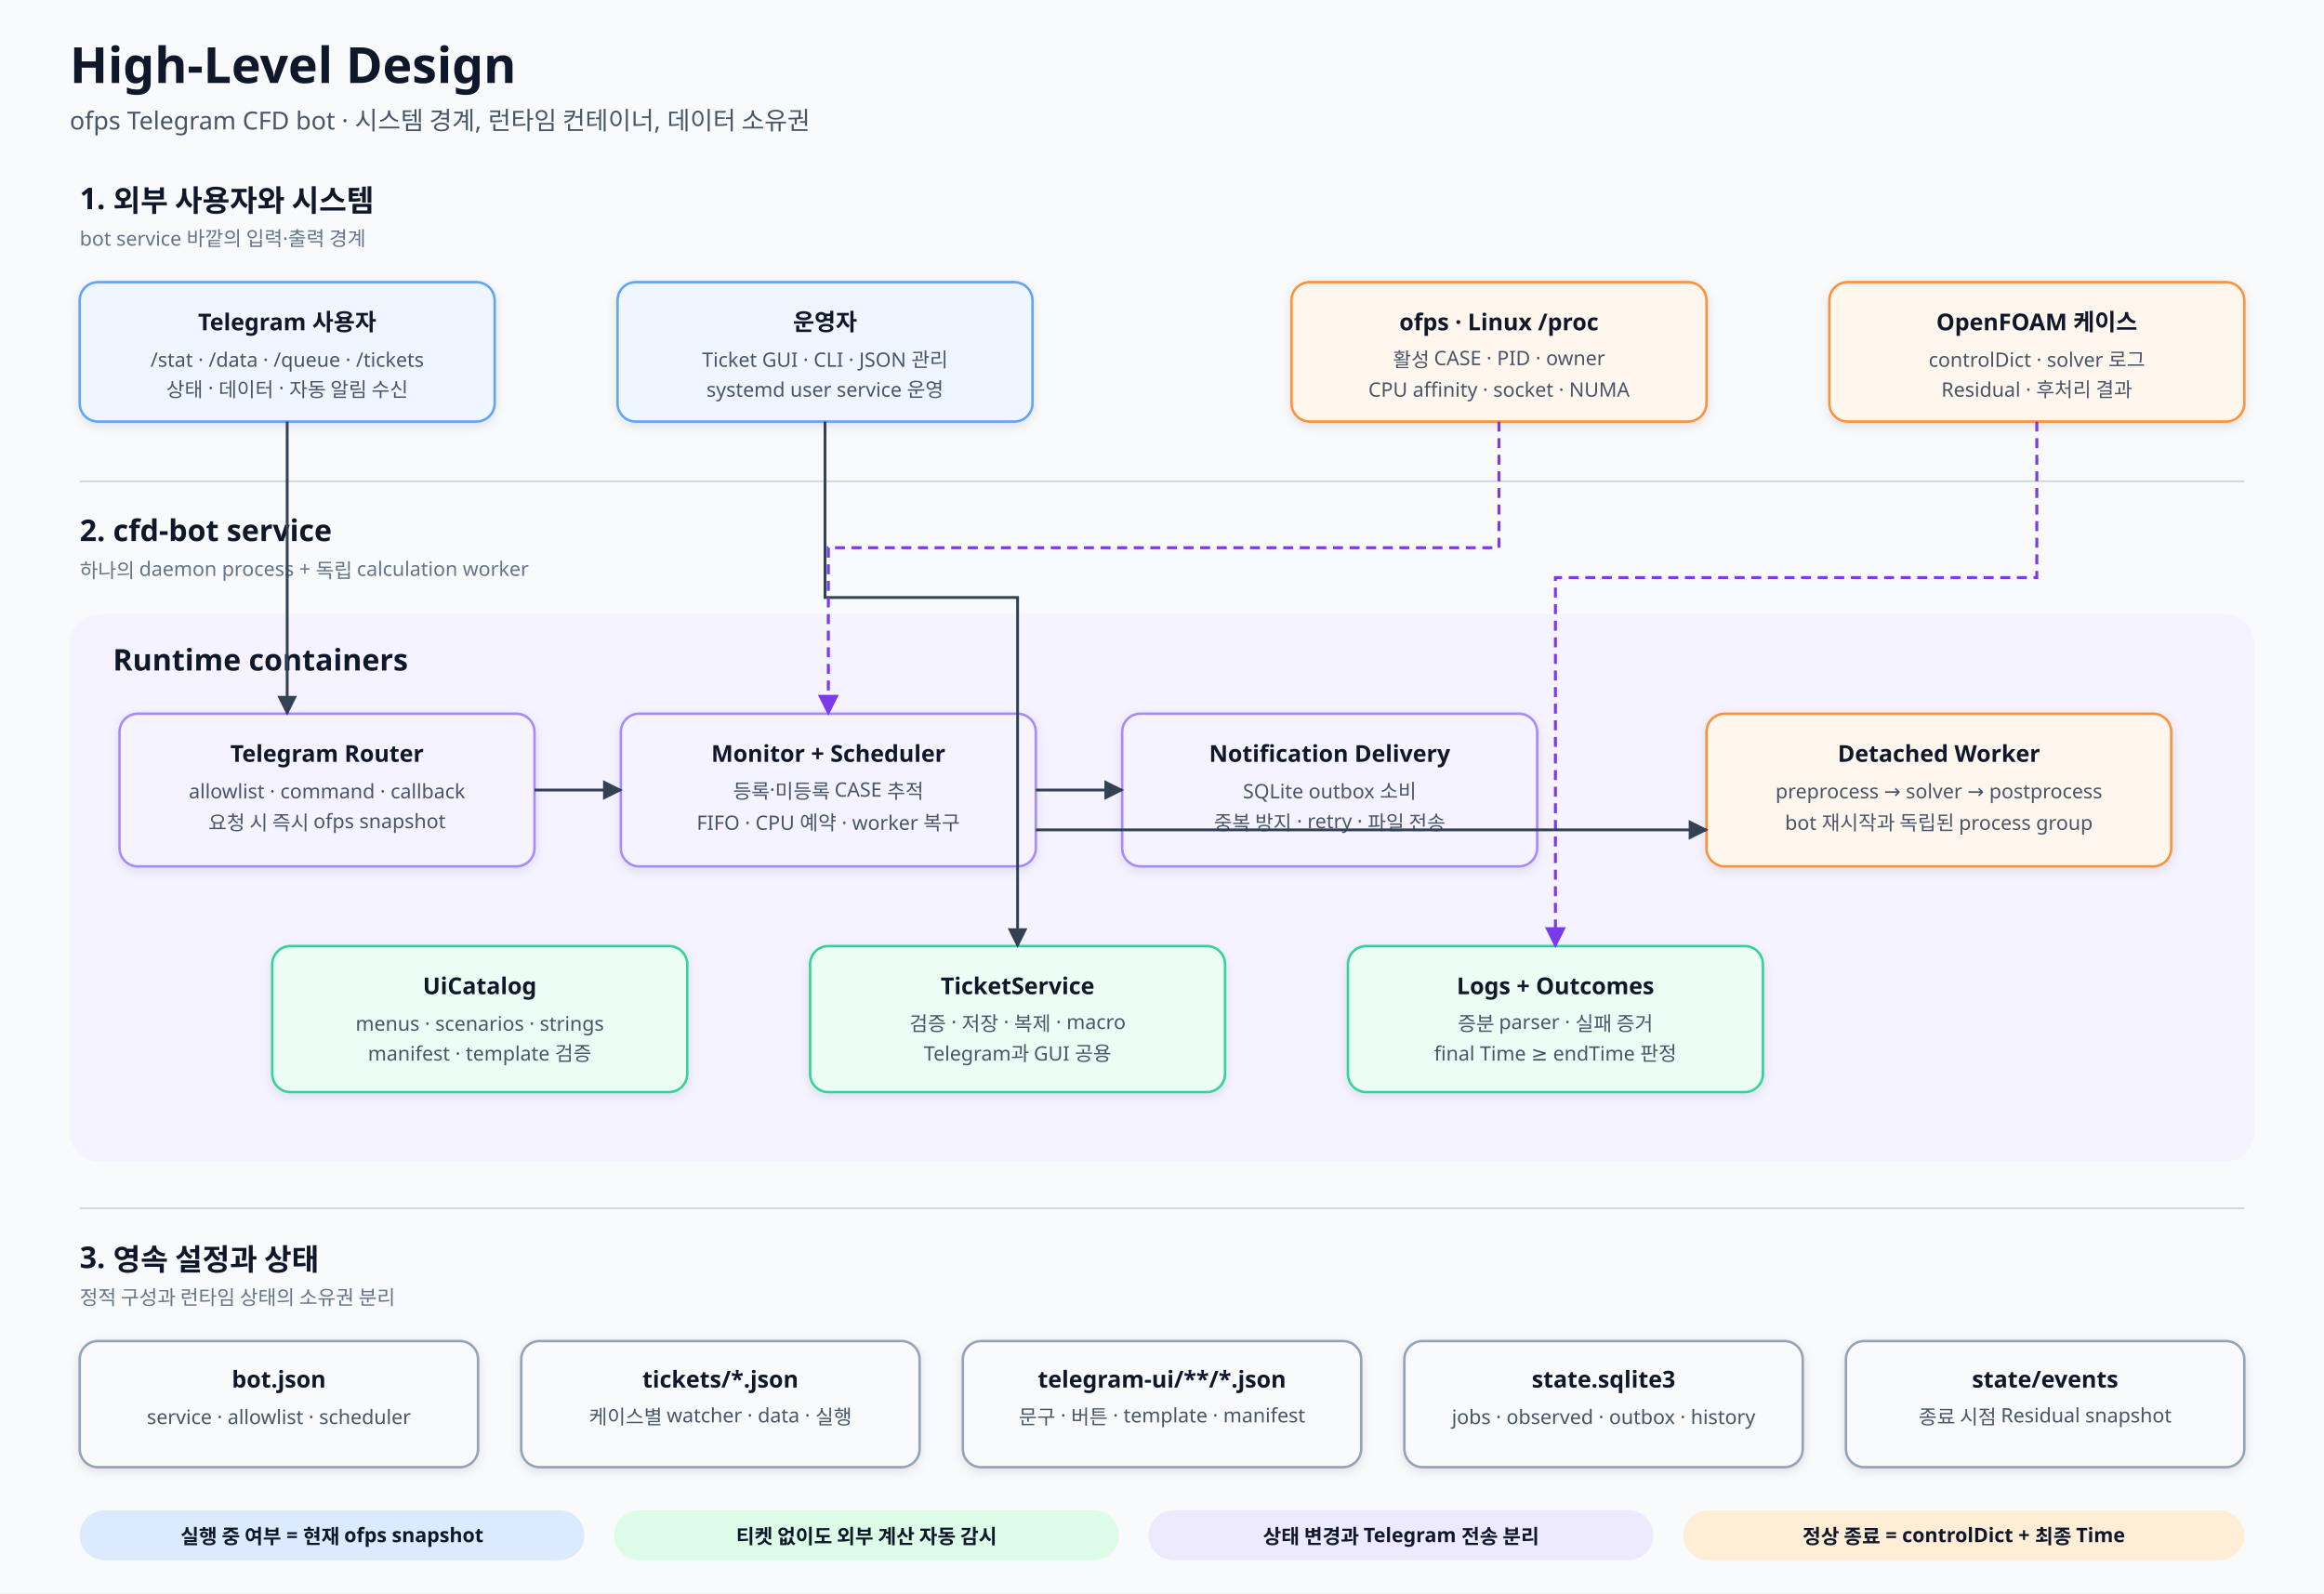
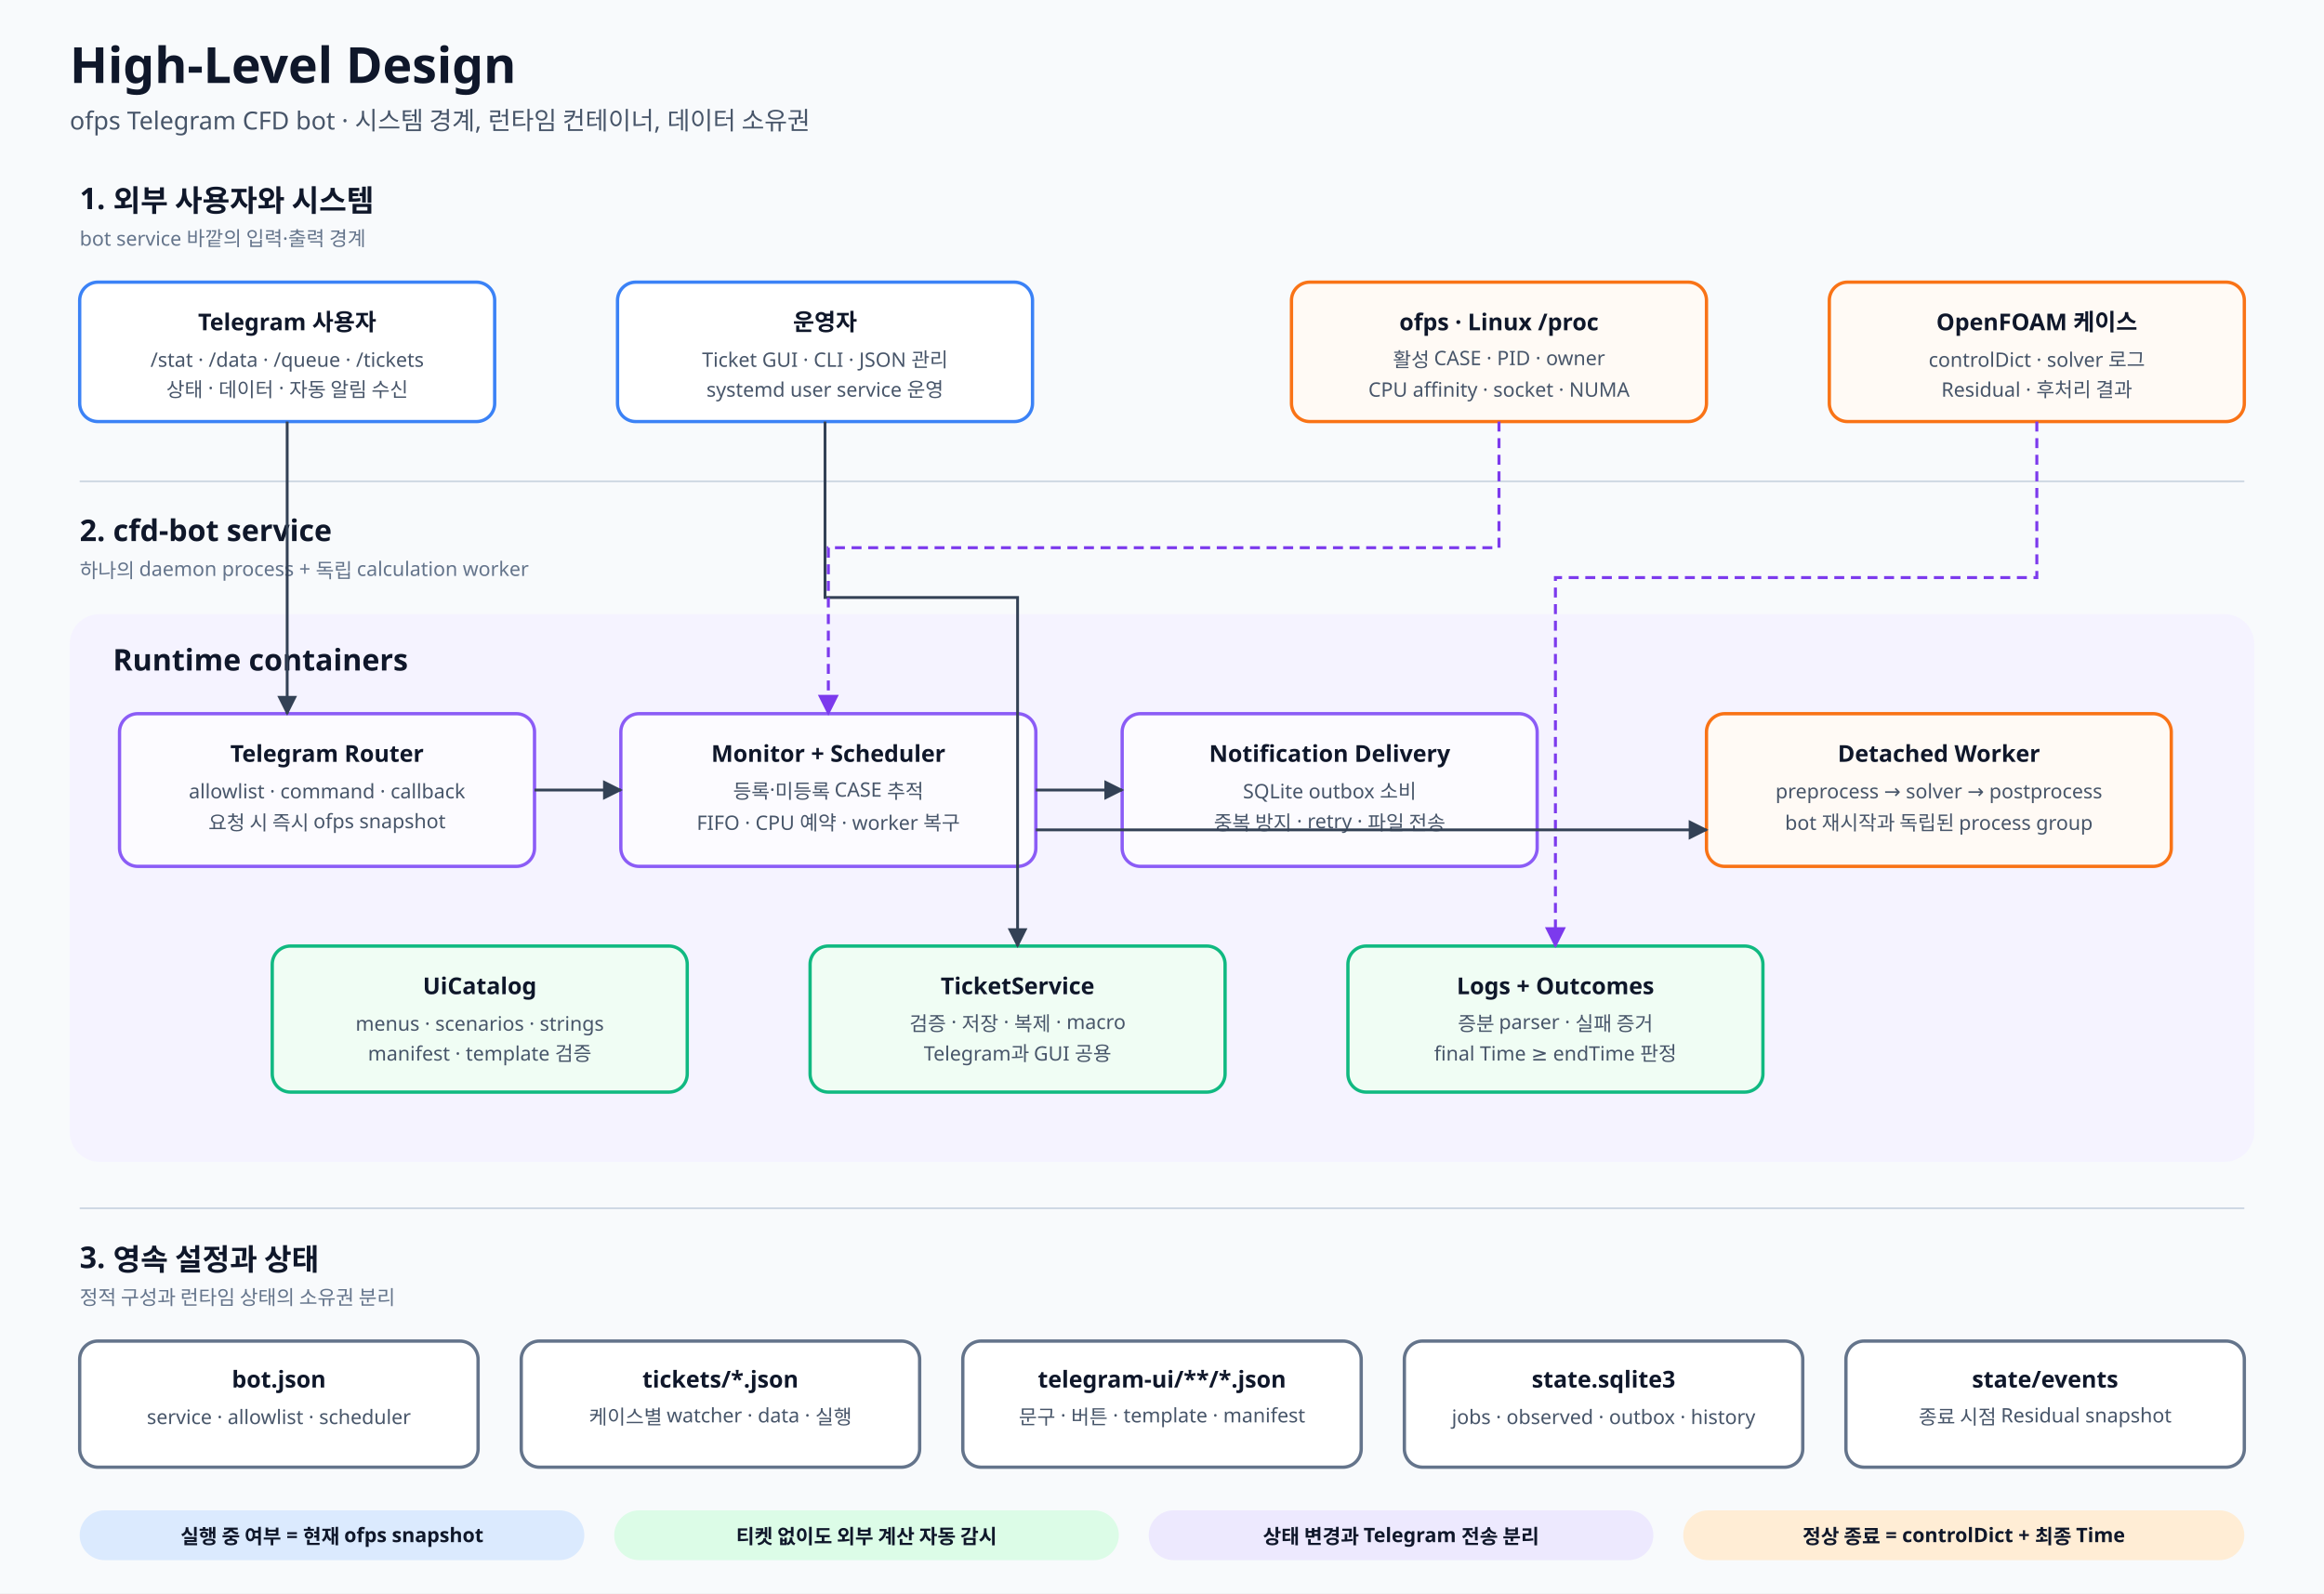
<svg xmlns="http://www.w3.org/2000/svg" width="1400" height="960" viewBox="0 0 1400 960" role="img" aria-labelledby="title desc">
  <defs>
    <marker id="arrow" viewBox="0 0 10 10" refX="9" refY="5" markerWidth="7" markerHeight="7" orient="auto-start-reverse">
      <path d="M0 0L10 5L0 10Z" fill="#334155" />
    </marker>
    <marker id="purple" viewBox="0 0 10 10" refX="9" refY="5" markerWidth="7" markerHeight="7" orient="auto-start-reverse">
      <path d="M0 0L10 5L0 10Z" fill="#7c3aed" />
    </marker>
    <filter id="shadow" x="-10%" y="-20%" width="120%" height="150%">
      <feDropShadow dx="0" dy="2" stdDeviation="3" flood-color="#0f172a" flood-opacity="0.1" />
    </filter>
    <style>
      text { font-family: "Noto Sans KR", "Apple SD Gothic Neo", "Malgun Gothic", sans-serif; fill: #0f172a; }
      .title { font-size: 30px; font-weight: 700; }
      .subtitle { font-size: 15px; fill: #475569; }
      .section { font-size: 18px; font-weight: 700; }
      .section-sub { font-size: 12px; fill: #64748b; }
      .card-title { font-size: 14px; font-weight: 700; text-anchor: middle; }
      .card-sub { font-size: 12px; fill: #475569; text-anchor: middle; }
      .small { font-size: 12px; fill: #475569; }
      .badge { font-size: 12px; font-weight: 700; text-anchor: middle; }
-       .card { stroke-width: 1.5; rx: 11; filter: url(#shadow); }
-       .user { fill: #eff6ff; stroke: #60a5fa; }
-       .bot { fill: #f5f3ff; stroke: #a78bfa; }
-       .domain { fill: #ecfdf5; stroke: #34d399; }
-       .external { fill: #fff7ed; stroke: #fb923c; }
-       .data { fill: #f8fafc; stroke: #94a3b8; }
+       .card { stroke-width: 2; rx: 11; }
+       .user { fill: #ffffff; stroke: #3b82f6; }
+       .bot { fill: #fcfbff; stroke: #8b5cf6; }
+       .domain { fill: #f0fdf4; stroke: #10b981; }
+       .external { fill: #fffaf5; stroke: #f97316; }
+       .data { fill: #ffffff; stroke: #64748b; }
      .arrow { fill: none; stroke: #334155; stroke-width: 1.7; marker-end: url(#arrow); }
      .flow { fill: none; stroke: #7c3aed; stroke-width: 1.8; stroke-dasharray: 6 4; marker-end: url(#purple); }
      .rule { stroke: #cbd5e1; stroke-width: 1; }
    </style>
  </defs>
  <rect width="1400" height="960" fill="#f8fafc" />
  <text class="title" x="42" y="50">High-Level Design</text>
  <text class="subtitle" x="42" y="78">ofps Telegram CFD bot · 시스템 경계, 런타임 컨테이너, 데이터 소유권</text>
  <text class="section" x="48" y="126">1. 외부 사용자와 시스템</text>
  <text class="section-sub" x="48" y="148">bot service 바깥의 입력·출력 경계</text>
  <g transform="translate(48 170)">
-     <rect class="card user" width="250" height="84" />
+     <rect rx="10" class="card user" width="250" height="84" />
    <text class="card-title" x="125" y="29">Telegram 사용자</text>
    <text class="card-sub" x="125" y="51">/stat · /data · /queue · /tickets</text>
    <text class="card-sub" x="125" y="69">상태 · 데이터 · 자동 알림 수신</text>
  </g>
  <g transform="translate(372 170)">
-     <rect class="card user" width="250" height="84" />
+     <rect rx="10" class="card user" width="250" height="84" />
    <text class="card-title" x="125" y="29">운영자</text>
    <text class="card-sub" x="125" y="51">Ticket GUI · CLI · JSON 관리</text>
    <text class="card-sub" x="125" y="69">systemd user service 운영</text>
  </g>
  <g transform="translate(778 170)">
-     <rect class="card external" width="250" height="84" />
+     <rect rx="10" class="card external" width="250" height="84" />
    <text class="card-title" x="125" y="29">ofps · Linux /proc</text>
    <text class="card-sub" x="125" y="51">활성 CASE · PID · owner</text>
    <text class="card-sub" x="125" y="69">CPU affinity · socket · NUMA</text>
  </g>
  <g transform="translate(1102 170)">
-     <rect class="card external" width="250" height="84" />
+     <rect rx="10" class="card external" width="250" height="84" />
    <text class="card-title" x="125" y="29">OpenFOAM 케이스</text>
    <text class="card-sub" x="125" y="51">controlDict · solver 로그</text>
    <text class="card-sub" x="125" y="69">Residual · 후처리 결과</text>
  </g>
  <line class="rule" x1="48" y1="290" x2="1352" y2="290" />
  <text class="section" x="48" y="326">2. cfd-bot service</text>
  <text class="section-sub" x="48" y="348">하나의 daemon process + 독립 calculation worker</text>
  <rect x="42" y="370" width="1316" height="330" rx="18" fill="#f5f3ff" />
  <text class="section" x="68" y="404">Runtime containers</text>
  <g transform="translate(72 430)">
-     <rect class="card bot" width="250" height="92" />
+     <rect rx="10" class="card bot" width="250" height="92" />
    <text class="card-title" x="125" y="29">Telegram Router</text>
    <text class="card-sub" x="125" y="51">allowlist · command · callback</text>
    <text class="card-sub" x="125" y="70">요청 시 즉시 ofps snapshot</text>
  </g>
  <g transform="translate(374 430)">
-     <rect class="card bot" width="250" height="92" />
+     <rect rx="10" class="card bot" width="250" height="92" />
    <text class="card-title" x="125" y="29">Monitor + Scheduler</text>
    <text class="card-sub" x="125" y="51">등록·미등록 CASE 추적</text>
    <text class="card-sub" x="125" y="70">FIFO · CPU 예약 · worker 복구</text>
  </g>
  <g transform="translate(676 430)">
-     <rect class="card bot" width="250" height="92" />
+     <rect rx="10" class="card bot" width="250" height="92" />
    <text class="card-title" x="125" y="29">Notification Delivery</text>
    <text class="card-sub" x="125" y="51">SQLite outbox 소비</text>
    <text class="card-sub" x="125" y="70">중복 방지 · retry · 파일 전송</text>
  </g>
  <g transform="translate(1028 430)">
-     <rect class="card external" width="280" height="92" />
+     <rect rx="10" class="card external" width="280" height="92" />
    <text class="card-title" x="140" y="29">Detached Worker</text>
    <text class="card-sub" x="140" y="51">preprocess → solver → postprocess</text>
    <text class="card-sub" x="140" y="70">bot 재시작과 독립된 process group</text>
  </g>
  <g transform="translate(164 570)">
-     <rect class="card domain" width="250" height="88" />
+     <rect rx="10" class="card domain" width="250" height="88" />
    <text class="card-title" x="125" y="29">UiCatalog</text>
    <text class="card-sub" x="125" y="51">menus · scenarios · strings</text>
    <text class="card-sub" x="125" y="69">manifest · template 검증</text>
  </g>
  <g transform="translate(488 570)">
-     <rect class="card domain" width="250" height="88" />
+     <rect rx="10" class="card domain" width="250" height="88" />
    <text class="card-title" x="125" y="29">TicketService</text>
    <text class="card-sub" x="125" y="51">검증 · 저장 · 복제 · macro</text>
    <text class="card-sub" x="125" y="69">Telegram과 GUI 공용</text>
  </g>
  <g transform="translate(812 570)">
-     <rect class="card domain" width="250" height="88" />
+     <rect rx="10" class="card domain" width="250" height="88" />
    <text class="card-title" x="125" y="29">Logs + Outcomes</text>
    <text class="card-sub" x="125" y="51">증분 parser · 실패 증거</text>
    <text class="card-sub" x="125" y="69">final Time ≥ endTime 판정</text>
  </g>
  <path class="arrow" d="M173 254V430" />
  <path class="arrow" d="M497 254V360H613V570" />
  <path class="flow" d="M903 254V330H499V430" />
  <path class="flow" d="M1227 254V348H937V570" />
  <path class="arrow" d="M322 476H374" />
  <path class="arrow" d="M624 476H676" />
  <path class="arrow" d="M624 500H1028" />
  <line class="rule" x1="48" y1="728" x2="1352" y2="728" />
  <text class="section" x="48" y="764">3. 영속 설정과 상태</text>
  <text class="section-sub" x="48" y="786">정적 구성과 런타임 상태의 소유권 분리</text>
  <g transform="translate(48 808)">
-     <rect class="card data" width="240" height="76" />
+     <rect rx="10" class="card data" width="240" height="76" />
    <text class="card-title" x="120" y="28">bot.json</text>
    <text class="card-sub" x="120" y="50">service · allowlist · scheduler</text>
  </g>
  <g transform="translate(314 808)">
-     <rect class="card data" width="240" height="76" />
+     <rect rx="10" class="card data" width="240" height="76" />
    <text class="card-title" x="120" y="28">tickets/*.json</text>
    <text class="card-sub" x="120" y="50">케이스별 watcher · data · 실행</text>
  </g>
  <g transform="translate(580 808)">
-     <rect class="card data" width="240" height="76" />
+     <rect rx="10" class="card data" width="240" height="76" />
    <text class="card-title" x="120" y="28">telegram-ui/**/*.json</text>
    <text class="card-sub" x="120" y="50">문구 · 버튼 · template · manifest</text>
  </g>
  <g transform="translate(846 808)">
-     <rect class="card data" width="240" height="76" />
+     <rect rx="10" class="card data" width="240" height="76" />
    <text class="card-title" x="120" y="28">state.sqlite3</text>
    <text class="card-sub" x="120" y="50">jobs · observed · outbox · history</text>
  </g>
  <g transform="translate(1112 808)">
-     <rect class="card data" width="240" height="76" />
+     <rect rx="10" class="card data" width="240" height="76" />
    <text class="card-title" x="120" y="28">state/events</text>
    <text class="card-sub" x="120" y="50">종료 시점 Residual snapshot</text>
  </g>
  <rect x="48" y="910" width="304" height="30" rx="15" fill="#dbeafe" />
  <text class="badge" x="200" y="930" fill="#1d4ed8">실행 중 여부 = 현재 ofps snapshot</text>
  <rect x="370" y="910" width="304" height="30" rx="15" fill="#dcfce7" />
  <text class="badge" x="522" y="930" fill="#15803d">티켓 없이도 외부 계산 자동 감시</text>
  <rect x="692" y="910" width="304" height="30" rx="15" fill="#ede9fe" />
  <text class="badge" x="844" y="930" fill="#6d28d9">상태 변경과 Telegram 전송 분리</text>
  <rect x="1014" y="910" width="338" height="30" rx="15" fill="#ffedd5" />
  <text class="badge" x="1183" y="930" fill="#c2410c">정상 종료 = controlDict + 최종 Time</text>
</svg>
